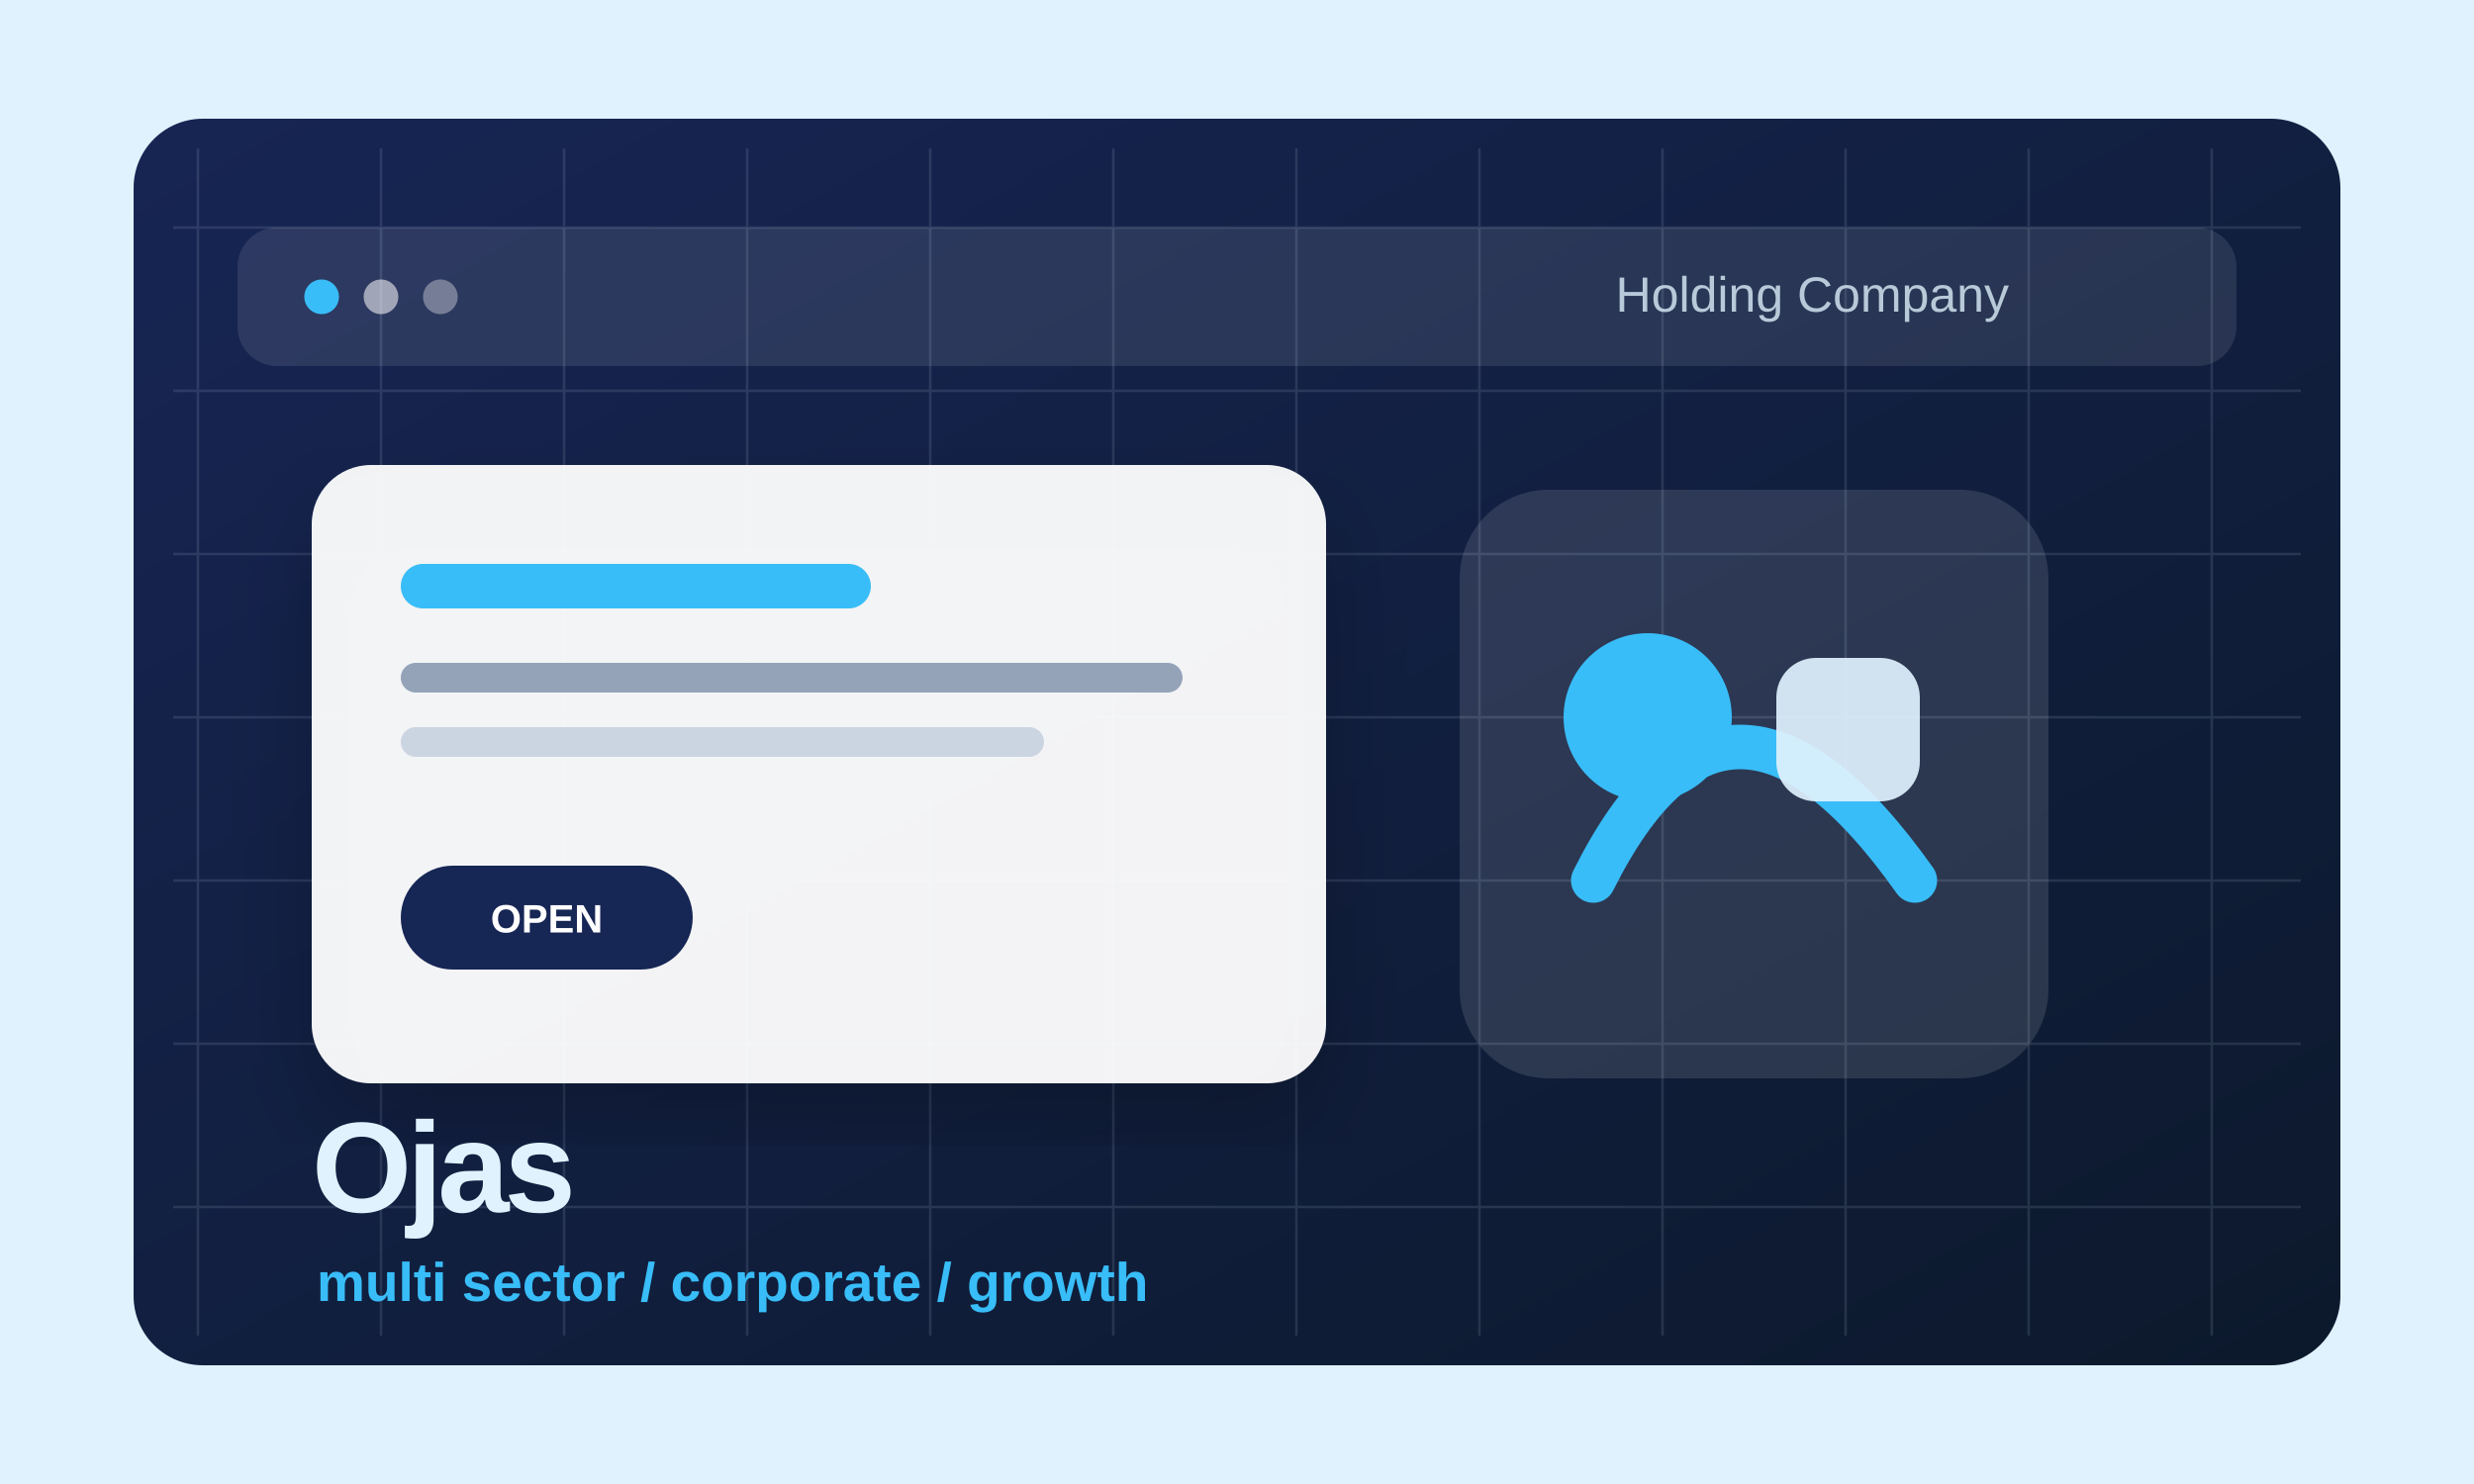
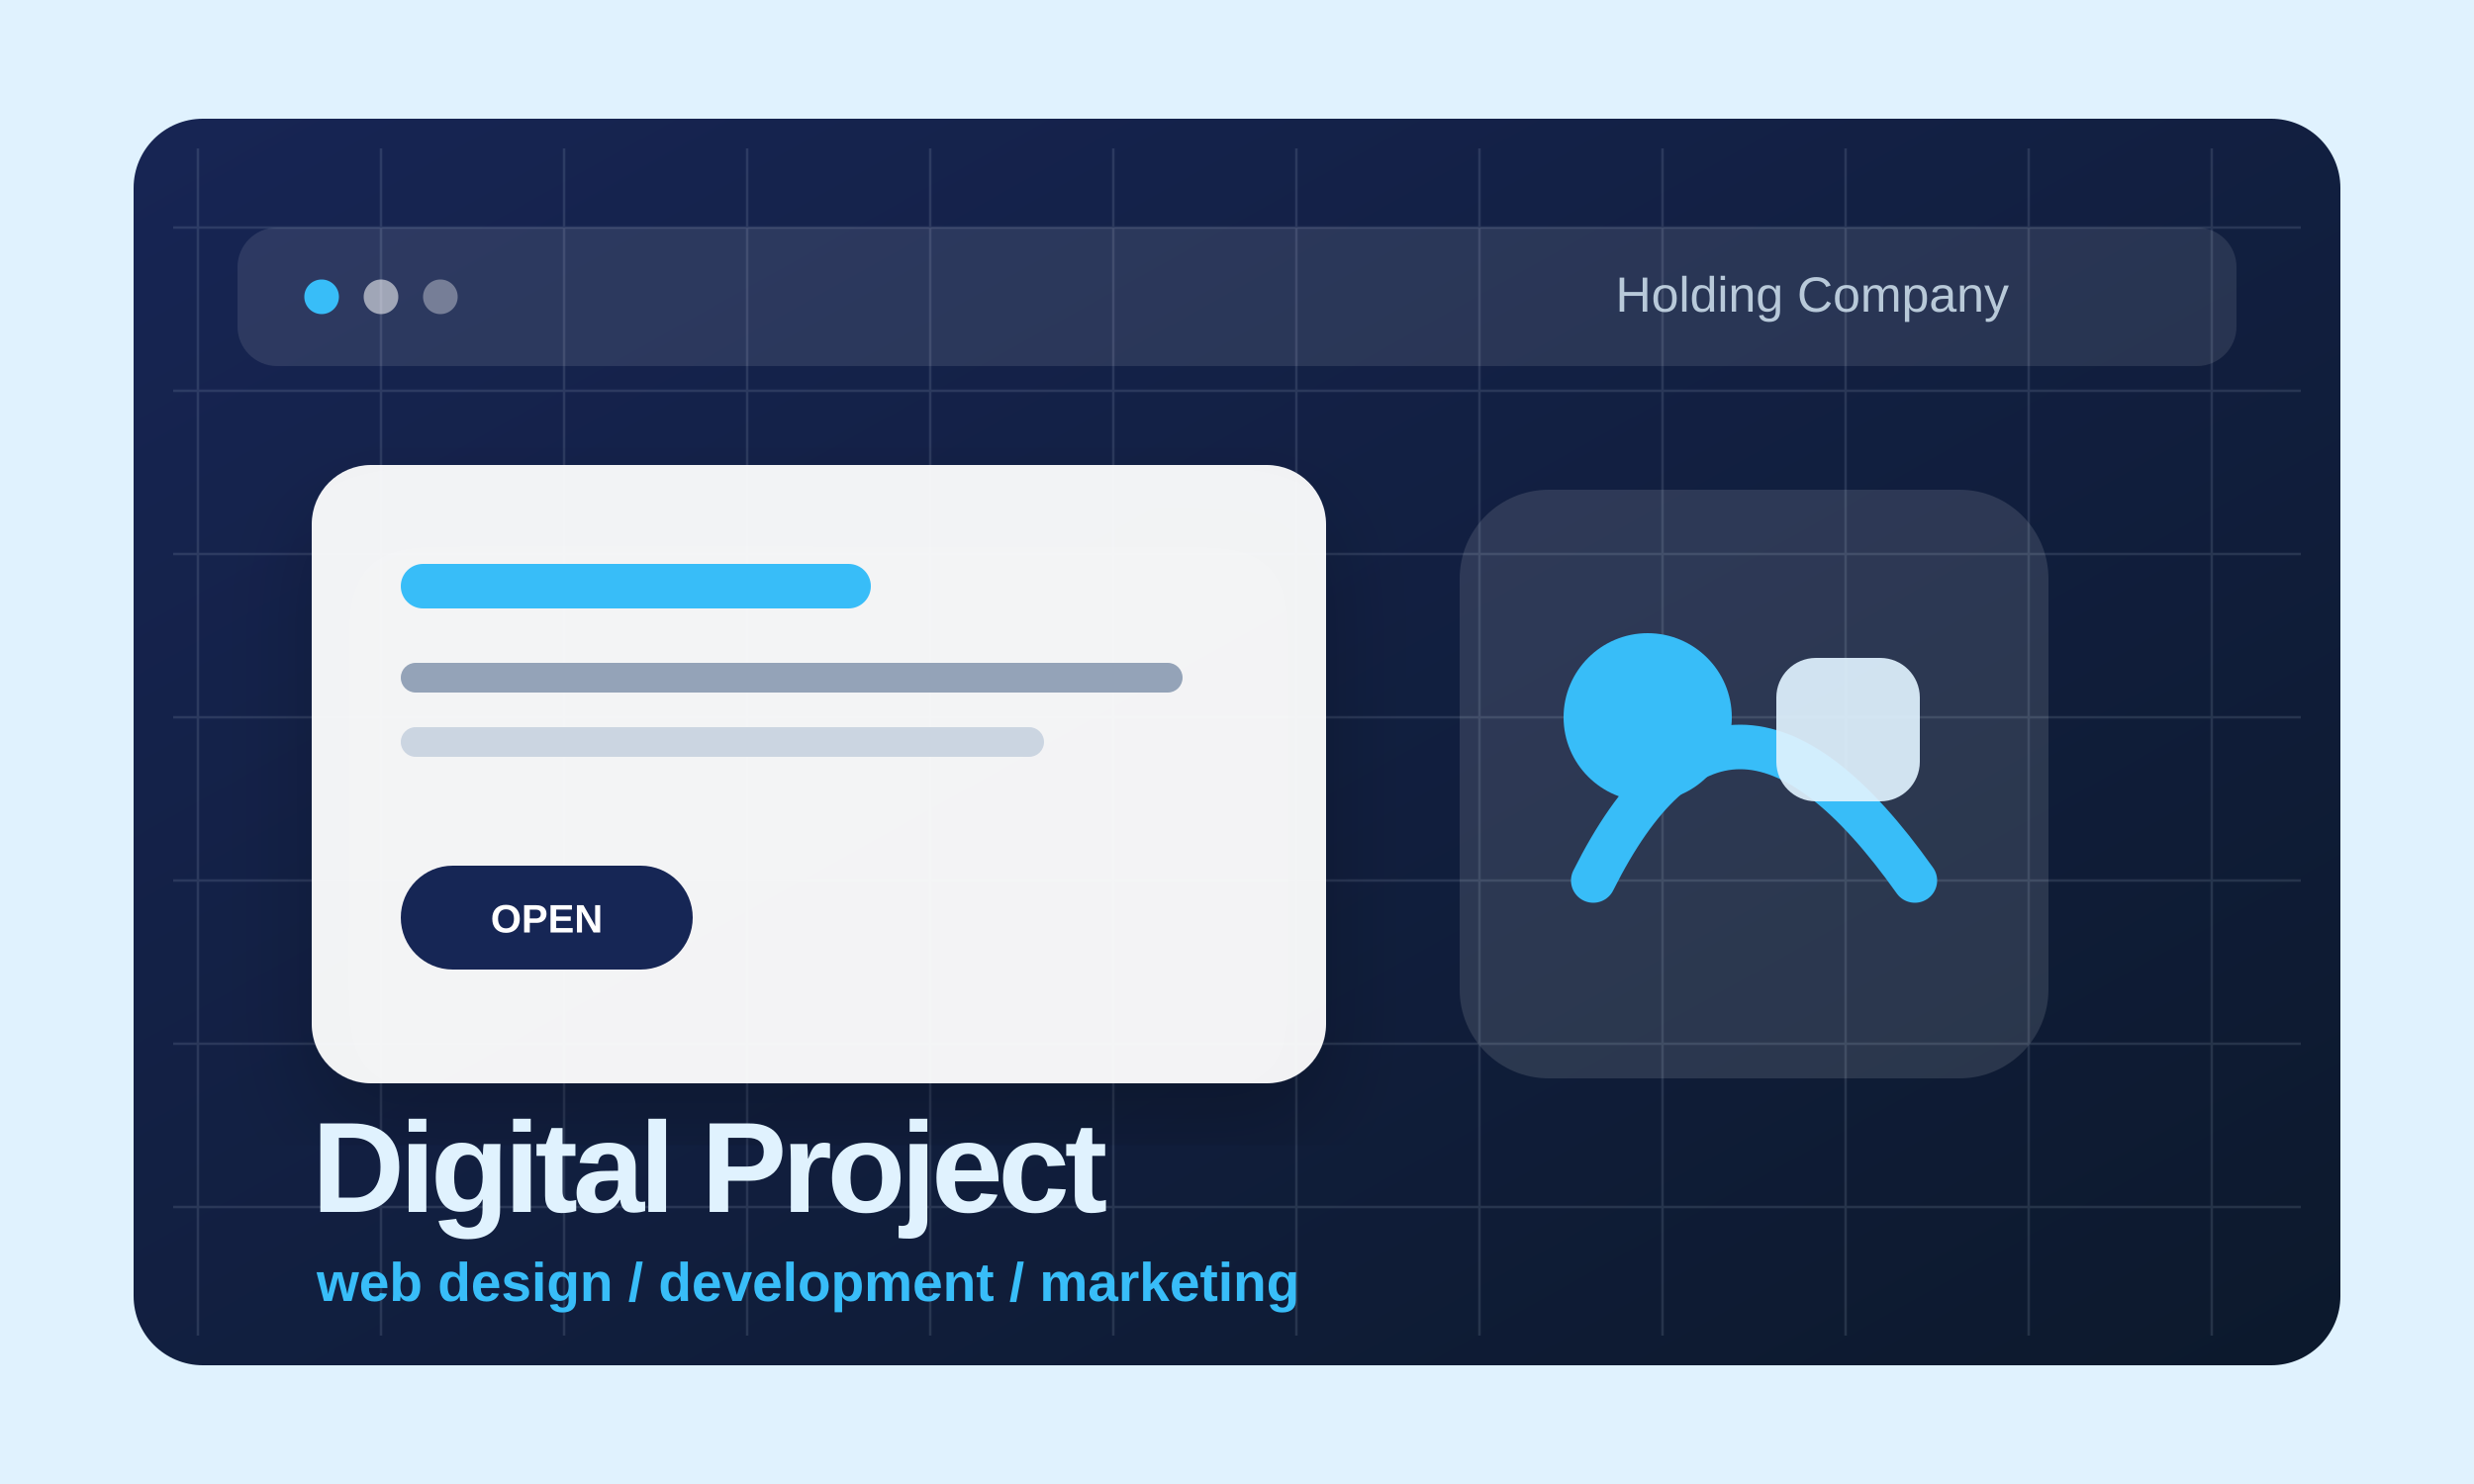
<svg xmlns="http://www.w3.org/2000/svg" viewBox="0 0 1000 600" role="img" aria-labelledby="title desc">
  <defs>
    <linearGradient id="g" x1="0" y1="0" x2="1" y2="1">
      <stop stop-color="#172554" />
      <stop offset="1" stop-color="#0c192c" />
    </linearGradient>
    <filter id="s">
      <feDropShadow dx="0" dy="18" stdDeviation="18" flood-opacity=".22" />
    </filter>
  </defs>
  <rect width="1000" height="600" fill="#e0f2fe" />
  <rect x="54" y="48" width="892" height="504" rx="28" fill="url(#g)" />
  <g opacity=".12" stroke="#e0f2fe" stroke-width="1">
    <path d="M80 60v480" />
    <path d="M154 60v480" />
    <path d="M228 60v480" />
    <path d="M302 60v480" />
    <path d="M376 60v480" />
    <path d="M450 60v480" />
    <path d="M524 60v480" />
    <path d="M598 60v480" />
    <path d="M672 60v480" />
    <path d="M746 60v480" />
    <path d="M820 60v480" />
    <path d="M894 60v480" />
    <path d="M70 92h860" />
    <path d="M70 158h860" />
    <path d="M70 224h860" />
    <path d="M70 290h860" />
    <path d="M70 356h860" />
    <path d="M70 422h860" />
    <path d="M70 488h860" />
  </g>
  <rect x="96" y="92" width="808" height="56" rx="16" fill="rgba(255,255,255,.1)" />
  <circle cx="130" cy="120" r="7" fill="#38bdf8" />
  <circle cx="154" cy="120" r="7" fill="rgba(255,255,255,.55)" />
  <circle cx="178" cy="120" r="7" fill="rgba(255,255,255,.35)" />
  <text x="812" y="126" text-anchor="end" fill="#e0f2fe" font-family="Arial, sans-serif" font-size="20" opacity=".78">Holding Company</text>
  <g filter="url(#s)">
    <rect x="126" y="188" width="410" height="250" rx="24" fill="rgba(255,255,255,.94)" />
    <rect x="162" y="228" width="190" height="18" rx="9" fill="#38bdf8" />
    <rect x="162" y="268" width="316" height="12" rx="6" fill="#94a3b8" />
    <rect x="162" y="294" width="260" height="12" rx="6" fill="#cbd5e1" />
    <rect x="162" y="350" width="118" height="42" rx="21" fill="#172554" />
    <text x="221" y="377" text-anchor="middle" fill="white" font-family="Arial, sans-serif" font-size="16" font-weight="700">OPEN</text>
  </g>
  <g transform="translate(590 198)">
    <rect width="238" height="238" rx="36" fill="rgba(255,255,255,.12)" />
    <path d="M54 158c36-72 79-72 130 0" fill="none" stroke="#38bdf8" stroke-width="18" stroke-linecap="round" />
    <circle cx="76" cy="92" r="34" fill="#38bdf8" />
    <rect x="128" y="68" width="58" height="58" rx="16" fill="#e0f2fe" opacity=".92" />
  </g>
-   <text x="126" y="490" fill="#e0f2fe" font-family="Arial, sans-serif" font-size="52" font-weight="800" letter-spacing="-2">Ojas</text>
-   <text x="128" y="526" fill="#38bdf8" font-family="Arial, sans-serif" font-size="22" font-weight="700">multi sector / corporate / growth</text>
+   <text x="126" y="490" fill="#e0f2fe" font-family="Arial, sans-serif" font-size="52" font-weight="800" letter-spacing="-2">Digital Project</text>
+   <text x="128" y="526" fill="#38bdf8" font-family="Arial, sans-serif" font-size="22" font-weight="700">web design / development / marketing</text>
</svg>
